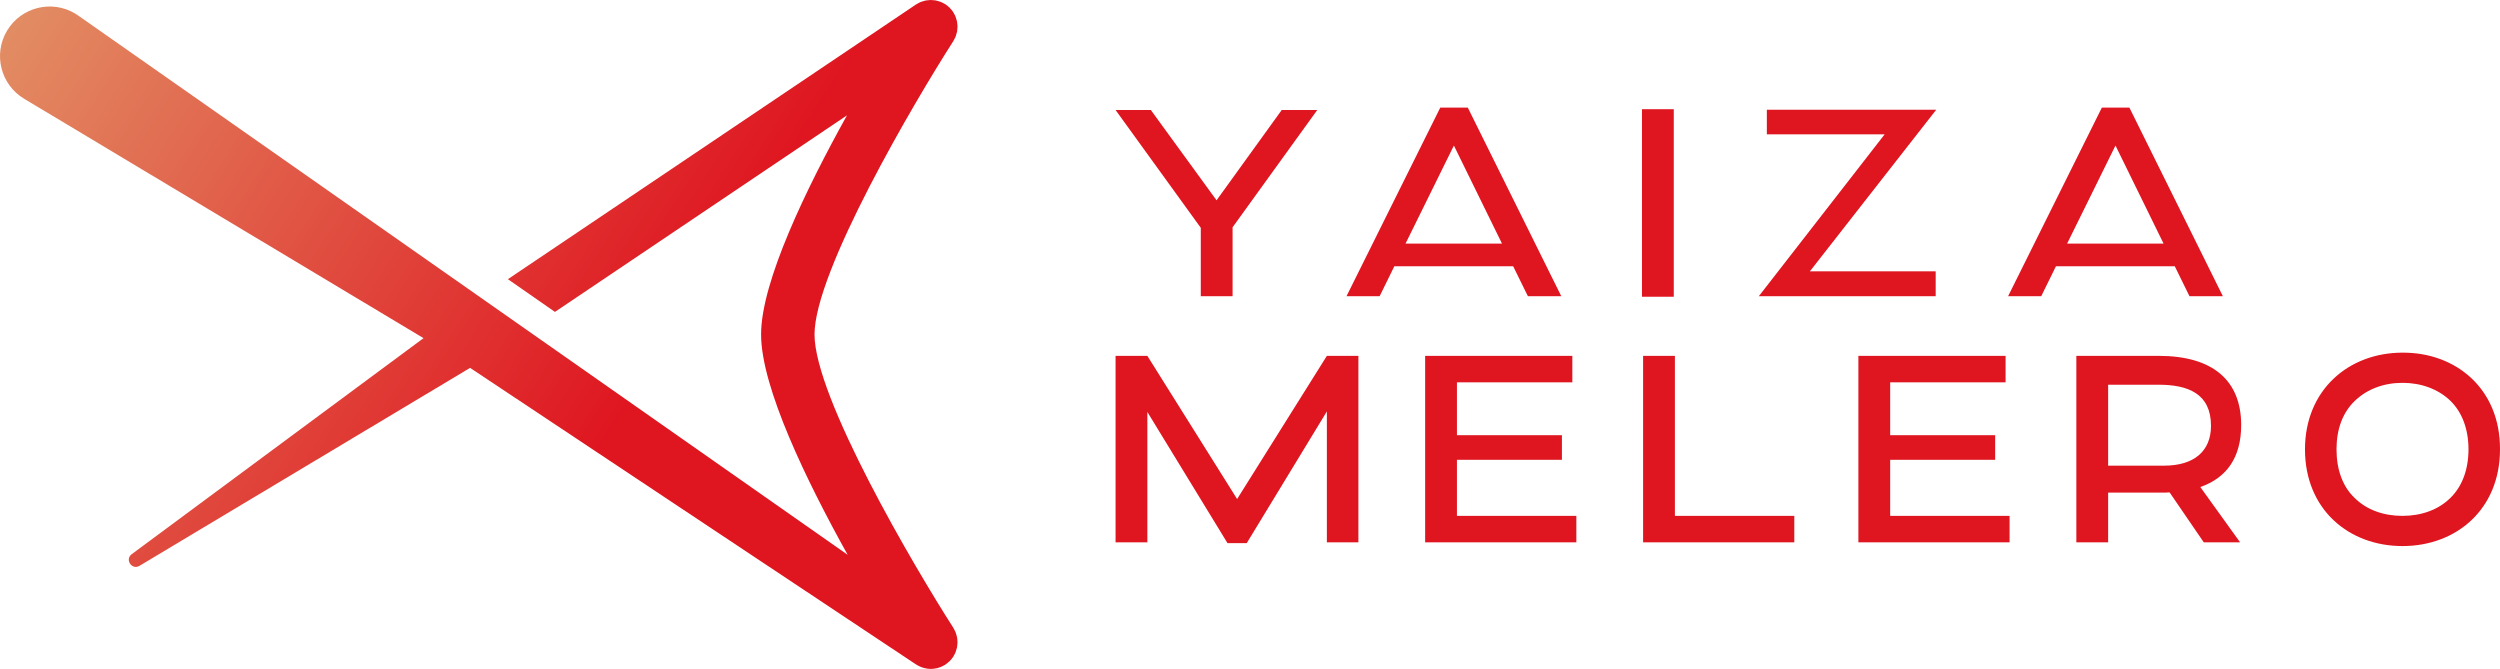
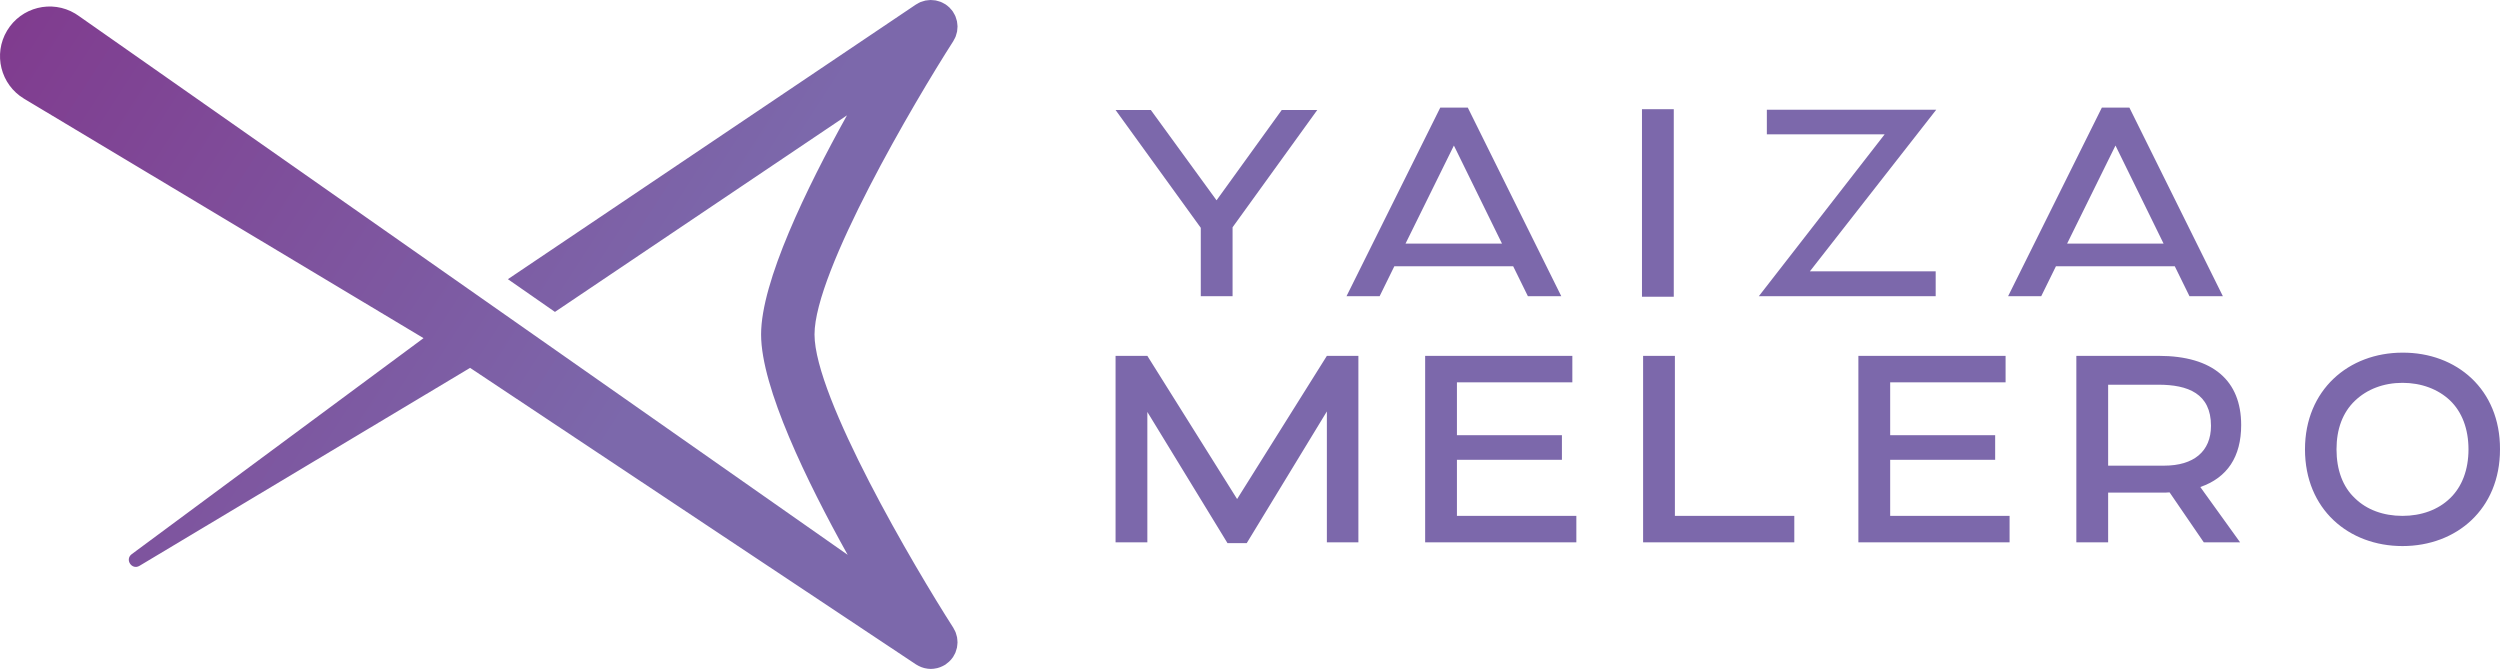
<svg xmlns="http://www.w3.org/2000/svg" viewBox="0 0 1913.525 512">
  <defs>
    <linearGradient id="a" x1="0" x2="1" y1="0" y2="0" gradientTransform="scale(555.9636) rotate(33.179 .112 .1)" gradientUnits="userSpaceOnUse" spreadMethod="pad">
-       <stop offset="0" stop-color="#e28c63" />
-       <stop offset="1" stop-color="#df1520" />
+       <stop offset="0" stop-color="#803c8f" />
+       <stop offset="1" stop-color="#7c68ab" />
    </linearGradient>
  </defs>
-   <g fill="#df1520">
+   <g fill="#7c68ab">
    <path id="logo-icon" fill="url(#a)" d="M712.25 0c-.637.01-1.274.118-1.91.182-.678.07-1.361.099-2.027.245-.66.134-1.297.38-1.951.584-.602.193-1.221.333-1.817.579-.929.397-1.817.91-2.699 1.454-.257.152-.537.245-.788.42l-.094.065-.082.058-312.13 210.098 36.013 25.054L648.286 88.275c-31.064 55.92-65.739 127.35-65.739 167.713 0 40.592 35.066 112.617 66.27 168.677L60.536 12.367a40.374 40.374 0 0 0-2.973-1.974C39.552-.402 16.21 5.445 5.415 23.454-5.38 41.457.468 64.805 18.483 75.6l305.692 183.222-223.364 165.353c-5.467 4.083.152 12.43 5.982 8.902L359.808 281.57l341.337 227.009c.403.268.83.455 1.233.689.269.152.537.315.812.456a19.962 19.962 0 0 0 4.065 1.565c.228.058.456.105.678.158 1.501.339 3.008.555 4.521.555h.035c1.496 0 2.985-.21 4.463-.544.21-.047.415-.076.625-.128a20.771 20.771 0 0 0 4.019-1.525c.269-.14.537-.292.806-.438.368-.204.748-.374 1.11-.601.608-.392 1.098-.87 1.647-1.315.398-.315.836-.607 1.204-.952 1.121-1.046 2.173-2.208 3.066-3.54.018-.029.053-.053.065-.082.25-.374.391-.77.613-1.15.432-.748.882-1.508 1.21-2.29.256-.62.414-1.262.607-1.905.192-.619.426-1.232.555-1.869.14-.672.169-1.361.245-2.044.064-.631.17-1.262.17-1.887.005-.649-.094-1.291-.14-1.934-.065-.671-.088-1.35-.211-2.015-.117-.648-.345-1.28-.532-1.922-.18-.625-.321-1.267-.566-1.87-.327-.811-.76-1.576-1.198-2.359-.204-.362-.339-.754-.56-1.122l-.147-.216c0-.012-.006-.023-.011-.023-29.669-46.276-106.092-176.048-106.092-224.281 0-48.262 76.517-178.163 106.138-224.363l.036-.053.075-.11c.182-.287.28-.608.456-.9.49-.86.97-1.73 1.332-2.629.234-.602.374-1.244.555-1.87.187-.642.409-1.273.531-1.921.123-.666.135-1.35.193-2.021.059-.649.152-1.285.146-1.928-.006-.625-.117-1.244-.18-1.87-.077-.688-.106-1.384-.252-2.067-.134-.63-.362-1.244-.56-1.87-.194-.636-.345-1.279-.608-1.904-.374-.876-.87-1.723-1.379-2.564-.175-.298-.286-.62-.49-.911-.007-.018-.024-.035-.036-.053-.619-.906-1.331-1.7-2.056-2.471-.204-.216-.356-.473-.578-.684-.111-.116-.263-.198-.38-.315-.87-.806-1.793-1.571-2.821-2.237-.018-.012-.03-.023-.047-.03-.269-.175-.555-.268-.824-.426-.887-.514-1.775-1.004-2.704-1.367-.596-.24-1.22-.368-1.828-.549-.66-.187-1.297-.414-1.963-.543-.666-.117-1.35-.134-2.033-.193-.62-.053-1.244-.14-1.858-.14h-.052" />
    <path id="logo-yaiza" d="M943.426 173.962v52.754h-24.335V174.37l-65.225-90.168h26.993l50.3 69.11 49.892-69.11h27.192zM1149.633 186.438l-36.807-75.045-37.011 75.045zm8.58 17.384h-90.985l-11.25 22.898h-25.353L1102.4 82.361h21.064l71.557 144.359h-25.556zM1256.786 83.585h24.336v143.542h-24.336zM1385.28 207.704h96.313v19.014h-135.368l96.319-123.908h-90.18V83.995h129.644zM1656.016 186.438l-36.807-75.045-37.01 75.045zm8.593 17.384h-90.986l-11.25 22.898h-25.352l71.762-144.359h21.064l71.563 144.359h-25.556z" />
    <path id="logo-melero" d="M853.865 415.097V272.374h24.33l68.7 109.597 68.702-109.597h24.13v142.723h-24.13V314.911l-61.335 100.8h-14.726l-61.341-100.397v99.783zM1206.553 394.852V415.1h-115.73V272.375h112.663v20.247h-88.334v40.486h80.355v18.804h-80.355v42.94zM1373.375 394.852V415.1h-115.73V272.375h24.335v122.477zM1538.155 394.852V415.1h-115.73V272.375h112.67v20.247h-88.335v40.486h80.355v18.804h-80.355v42.94zM1656.535 356.415c22.49 0 35.779-10.836 35.779-30.469 0-24.738-17.583-31.485-40.282-31.485h-38.443v61.954zm27.601 16.356 30.457 42.327h-27.8l-26.174-38.238c-2.04.205-3.88.205-5.93.205h-41.1v38.033h-24.335V272.375h62.982c41.708 0 63.18 19.02 63.18 52.964 0 24.33-10.63 40.276-31.28 47.432M1875.292 381.361c9.194-8.791 14.113-21.876 14.113-37.42 0-15.538-4.919-28.629-14.113-37.42-9.002-8.581-21.882-13.494-36.392-13.494-14.528 0-27.204 4.913-36.398 13.704-9.41 8.996-14.113 21.672-14.113 37.21 0 15.544 4.702 28.629 14.113 37.42 8.99 8.791 21.677 13.494 36.398 13.494 14.51 0 27.39-4.703 36.392-13.494m-36.392 36.602c-41.305 0-74.642-28.22-74.642-74.022 0-45.394 33.337-74.017 74.642-74.017 41.299-.204 74.828 28.016 74.624 74.017 0 45.802-33.325 74.022-74.624 74.022" />
  </g>
</svg>
